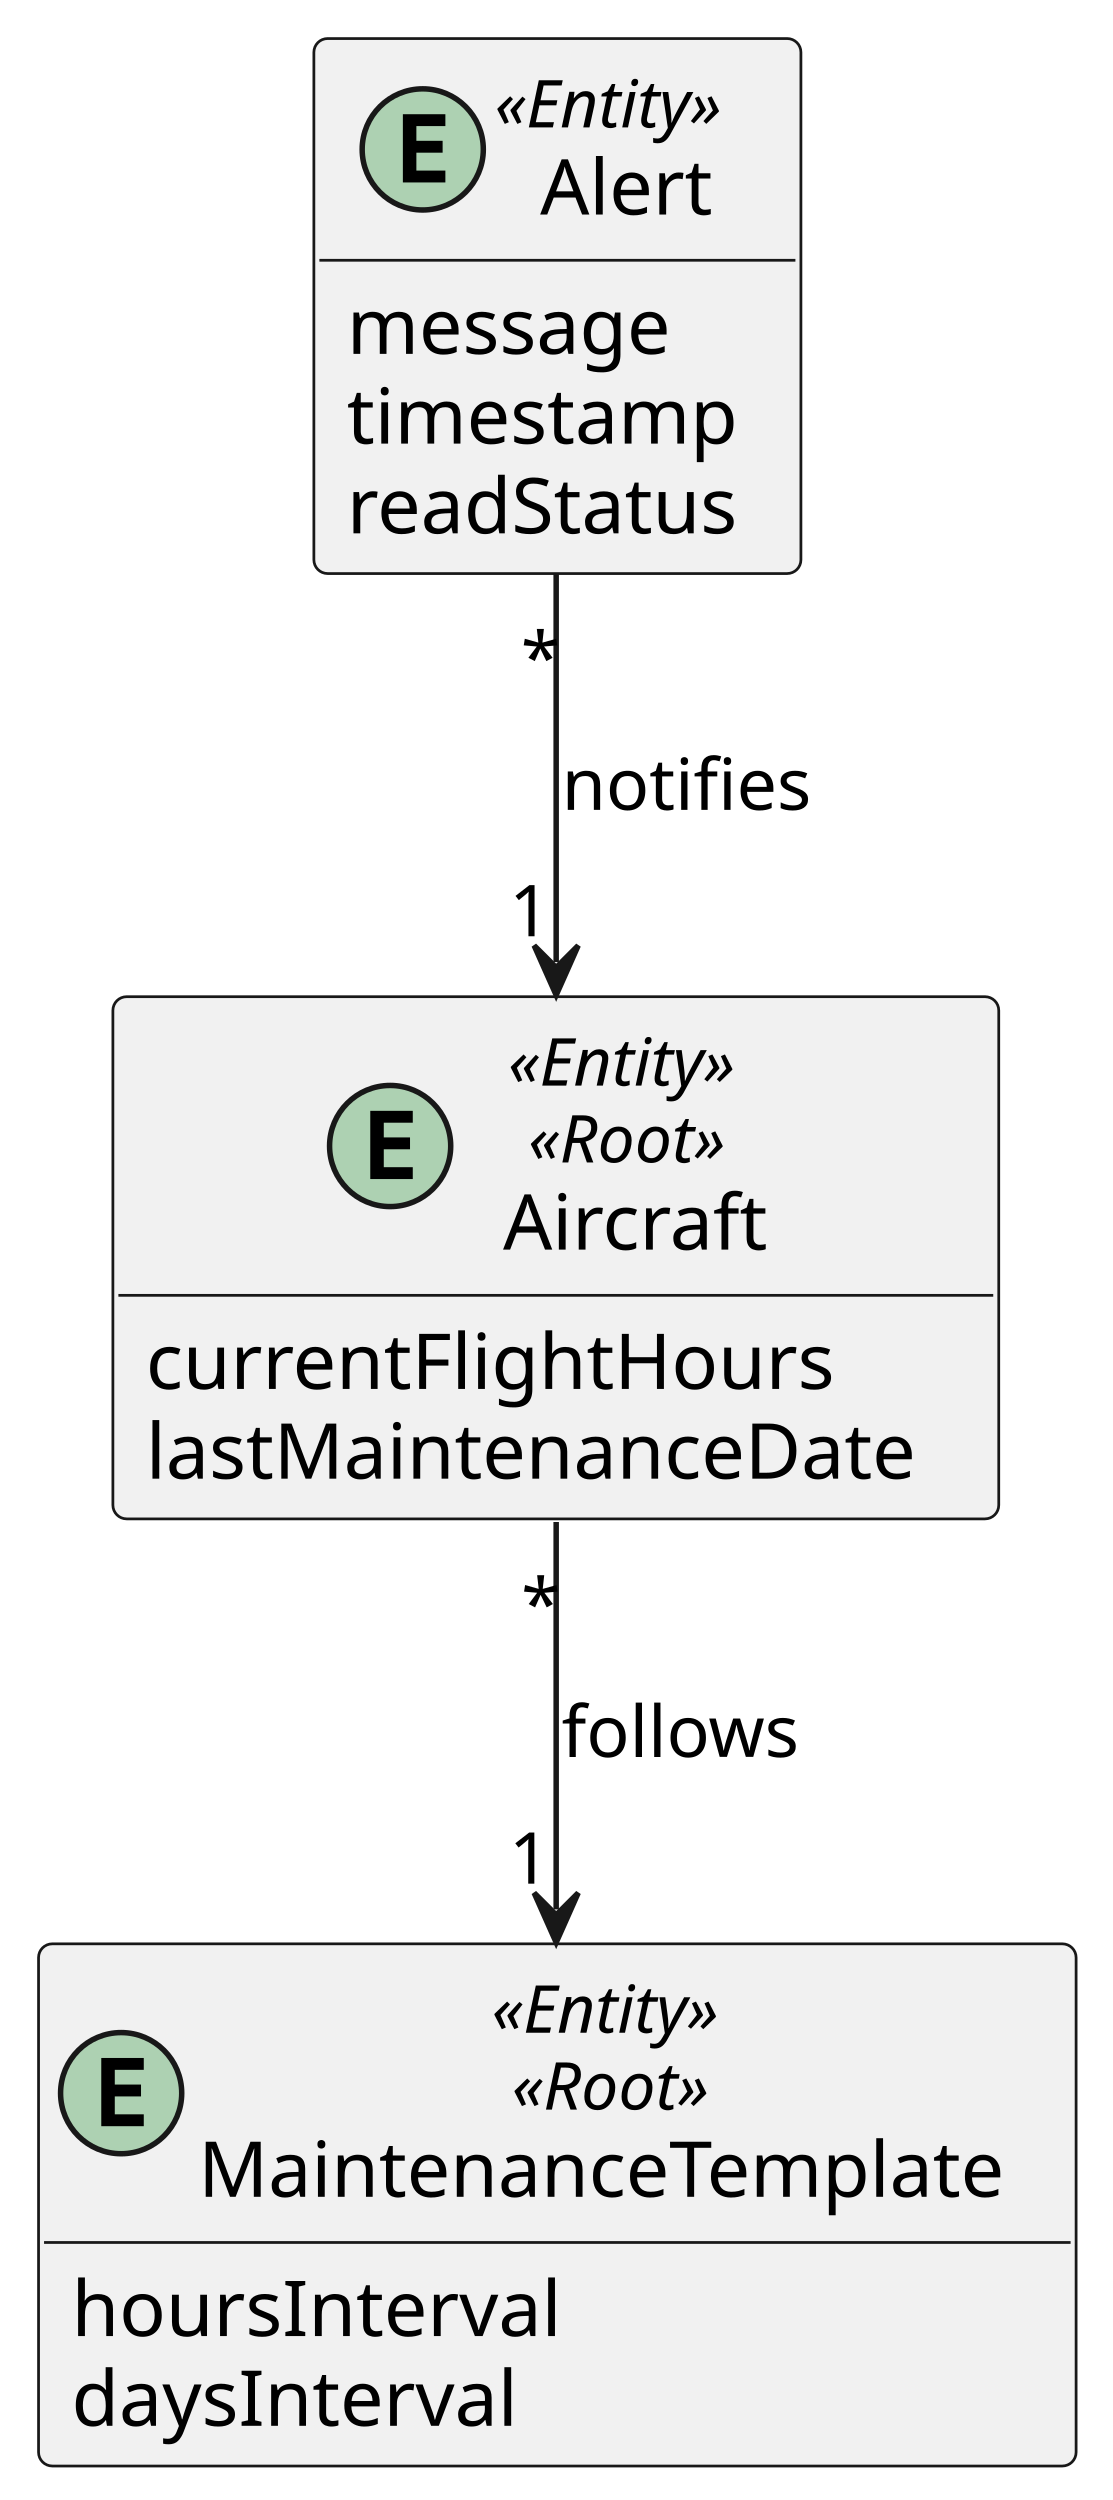
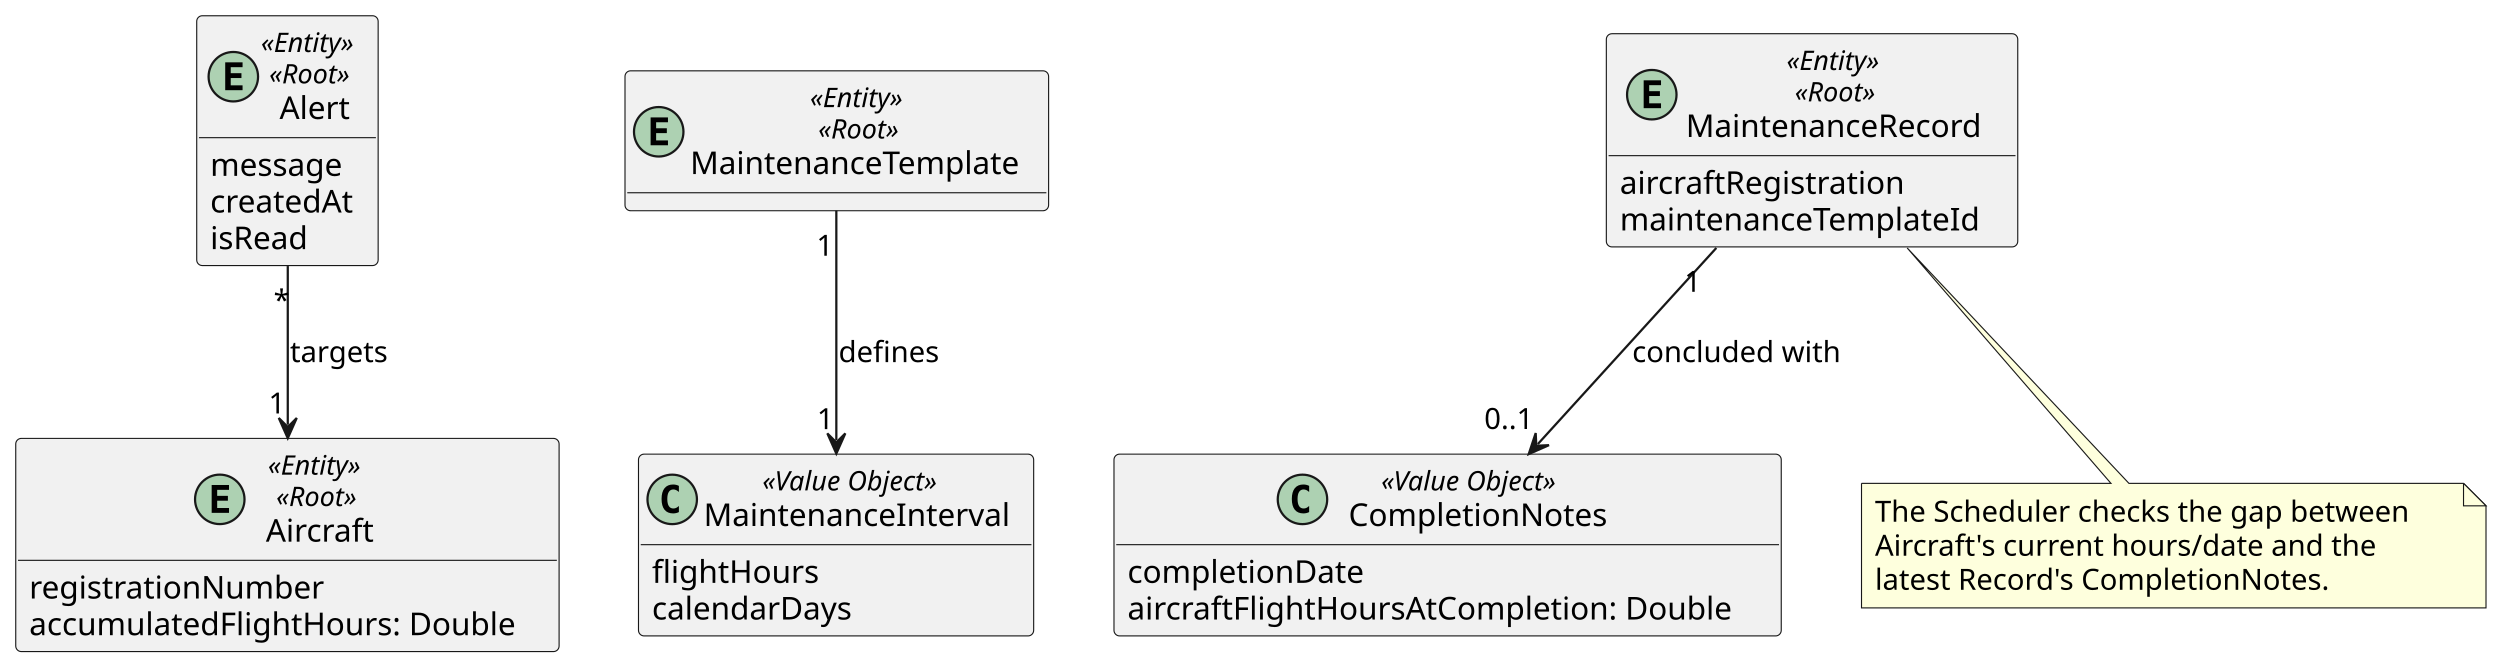
- <svg xmlns="http://www.w3.org/2000/svg" contentStyleType="text/css" data-diagram-type="CLASS" height="454px" preserveAspectRatio="none" style="width:202px;height:454px;background:#FFFFFF;" version="1.1" viewBox="0 0 202 454" width="202px" zoomAndPan="magnify">
+ <svg xmlns="http://www.w3.org/2000/svg" contentStyleType="text/css" data-diagram-type="CLASS" height="296px" preserveAspectRatio="none" style="width:1112px;height:296px;background:#FFFFFF;" version="1.1" viewBox="0 0 1112 296" width="1112px" zoomAndPan="magnify">
  <defs />
  <g>
    <g class="entity" data-qualified-name="Aircraft" data-source-line="3" id="ent0002">
-       <rect fill="#F1F1F1" height="94.828" rx="2.5" ry="2.5" style="stroke:#181818;stroke-width:0.5;" width="160.873" x="20.5" y="181" />
-       <ellipse cx="70.85" cy="208.117" fill="#ADD1B2" rx="11" ry="11" style="stroke:#181818;stroke-width:1;" />
-       <path d="M74.96,214.117 L67.241,214.117 L67.241,201.727 L74.96,201.727 L74.96,203.883 L69.694,203.883 L69.694,206.555 L74.46,206.555 L74.46,208.711 L69.694,208.711 L69.694,211.961 L74.96,211.961 L74.96,214.117 Z " fill="#000000" />
-       <text fill="#000000" font-family="sans-serif" font-size="12" font-style="italic" lengthAdjust="spacing" textLength="49.846" x="92.264" y="197.139">«Entity»</text>
-       <text fill="#000000" font-family="sans-serif" font-size="12" font-style="italic" lengthAdjust="spacing" textLength="42.539" x="95.917" y="211.107">«Root»</text>
-       <text fill="#000000" font-family="sans-serif" font-size="14" lengthAdjust="spacing" textLength="51.673" x="91.35" y="226.933">Aircraft</text>
-       <line style="stroke:#181818;stroke-width:0.5;" x1="21.5" x2="180.373" y1="235.234" y2="235.234" />
-       <text fill="#000000" font-family="sans-serif" font-size="14" lengthAdjust="spacing" textLength="131.154" x="26.5" y="252.23">currentFlightHours</text>
-       <text fill="#000000" font-family="sans-serif" font-size="14" lengthAdjust="spacing" textLength="148.873" x="26.5" y="268.526">lastMaintenanceDate</text>
+       <rect fill="#F1F1F1" height="94.828" rx="2.5" ry="2.5" style="stroke:#181818;stroke-width:0.5;" width="241.688" x="7" y="195" />
+       <ellipse cx="97.757" cy="222.117" fill="#ADD1B2" rx="11" ry="11" style="stroke:#181818;stroke-width:1;" />
+       <path d="M101.867,228.117 L94.148,228.117 L94.148,215.727 L101.867,215.727 L101.867,217.883 L96.601,217.883 L96.601,220.555 L101.367,220.555 L101.367,222.711 L96.601,222.711 L96.601,225.961 L101.867,225.961 L101.867,228.117 Z " fill="#000000" />
+       <text fill="#000000" font-family="sans-serif" font-size="12" font-style="italic" lengthAdjust="spacing" textLength="49.846" x="119.171" y="211.139">«Entity»</text>
+       <text fill="#000000" font-family="sans-serif" font-size="12" font-style="italic" lengthAdjust="spacing" textLength="42.539" x="122.824" y="225.107">«Root»</text>
+       <text fill="#000000" font-family="sans-serif" font-size="14" lengthAdjust="spacing" textLength="51.673" x="118.257" y="240.933">Aircraft</text>
+       <line style="stroke:#181818;stroke-width:0.5;" x1="8" x2="247.688" y1="249.234" y2="249.234" />
+       <text fill="#000000" font-family="sans-serif" font-size="14" lengthAdjust="spacing" textLength="137.32" x="13" y="266.229">registrationNumber</text>
+       <text fill="#000000" font-family="sans-serif" font-size="14" lengthAdjust="spacing" textLength="229.688" x="13" y="282.526">accumulatedFlightHours: Double</text>
    </g>
    <g class="entity" data-qualified-name="MaintenanceTemplate" data-source-line="8" id="ent0003">
-       <rect fill="#F1F1F1" height="94.828" rx="2.5" ry="2.5" style="stroke:#181818;stroke-width:0.5;" width="188.42" x="7" y="353" />
-       <ellipse cx="22" cy="380.117" fill="#ADD1B2" rx="11" ry="11" style="stroke:#181818;stroke-width:1;" />
-       <path d="M26.109,386.117 L18.391,386.117 L18.391,373.727 L26.109,373.727 L26.109,375.883 L20.844,375.883 L20.844,378.555 L25.609,378.555 L25.609,380.711 L20.844,380.711 L20.844,383.961 L26.109,383.961 L26.109,386.117 Z " fill="#000000" />
-       <text fill="#000000" font-family="sans-serif" font-size="12" font-style="italic" lengthAdjust="spacing" textLength="49.846" x="89.287" y="369.139">«Entity»</text>
-       <text fill="#000000" font-family="sans-serif" font-size="12" font-style="italic" lengthAdjust="spacing" textLength="42.539" x="92.94" y="383.107">«Root»</text>
-       <text fill="#000000" font-family="sans-serif" font-size="14" lengthAdjust="spacing" textLength="156.42" x="36" y="398.933">MaintenanceTemplate</text>
-       <line style="stroke:#181818;stroke-width:0.5;" x1="8" x2="194.42" y1="407.234" y2="407.234" />
-       <text fill="#000000" font-family="sans-serif" font-size="14" lengthAdjust="spacing" textLength="92.976" x="13" y="424.229">hoursInterval</text>
-       <text fill="#000000" font-family="sans-serif" font-size="14" lengthAdjust="spacing" textLength="86.659" x="13" y="440.526">daysInterval</text>
+       <rect fill="#F1F1F1" height="62.234" rx="2.5" ry="2.5" style="stroke:#181818;stroke-width:0.5;" width="188.42" x="278" y="31.5" />
+       <ellipse cx="293" cy="58.617" fill="#ADD1B2" rx="11" ry="11" style="stroke:#181818;stroke-width:1;" />
+       <path d="M297.109,64.617 L289.391,64.617 L289.391,52.227 L297.109,52.227 L297.109,54.383 L291.844,54.383 L291.844,57.055 L296.609,57.055 L296.609,59.211 L291.844,59.211 L291.844,62.461 L297.109,62.461 L297.109,64.617 Z " fill="#000000" />
+       <text fill="#000000" font-family="sans-serif" font-size="12" font-style="italic" lengthAdjust="spacing" textLength="49.846" x="360.287" y="47.639">«Entity»</text>
+       <text fill="#000000" font-family="sans-serif" font-size="12" font-style="italic" lengthAdjust="spacing" textLength="42.539" x="363.94" y="61.607">«Root»</text>
+       <text fill="#000000" font-family="sans-serif" font-size="14" lengthAdjust="spacing" textLength="156.42" x="307" y="77.433">MaintenanceTemplate</text>
+       <line style="stroke:#181818;stroke-width:0.5;" x1="279" x2="465.42" y1="85.734" y2="85.734" />
    </g>
-     <g class="entity" data-qualified-name="Alert" data-source-line="13" id="ent0004">
-       <rect fill="#F1F1F1" height="97.156" rx="2.5" ry="2.5" style="stroke:#181818;stroke-width:0.5;" width="88.446" x="57" y="7" />
-       <ellipse cx="76.77" cy="27.133" fill="#ADD1B2" rx="11" ry="11" style="stroke:#181818;stroke-width:1;" />
-       <path d="M80.88,33.133 L73.161,33.133 L73.161,20.742 L80.88,20.742 L80.88,22.898 L75.614,22.898 L75.614,25.57 L80.38,25.57 L80.38,27.727 L75.614,27.727 L75.614,30.977 L80.88,30.977 L80.88,33.133 Z " fill="#000000" />
-       <text fill="#000000" font-family="sans-serif" font-size="12" font-style="italic" lengthAdjust="spacing" textLength="49.846" x="89.83" y="23.139">«Entity»</text>
-       <text fill="#000000" font-family="sans-serif" font-size="14" lengthAdjust="spacing" textLength="33.325" x="98.091" y="38.964">Alert</text>
-       <line style="stroke:#181818;stroke-width:0.5;" x1="58" x2="144.446" y1="47.266" y2="47.266" />
-       <text fill="#000000" font-family="sans-serif" font-size="14" lengthAdjust="spacing" textLength="62.918" x="63" y="64.261">message</text>
-       <text fill="#000000" font-family="sans-serif" font-size="14" lengthAdjust="spacing" textLength="75.517" x="63" y="80.558">timestamp</text>
-       <text fill="#000000" font-family="sans-serif" font-size="14" lengthAdjust="spacing" textLength="76.446" x="63" y="96.855">readStatus</text>
+     <g class="entity" data-qualified-name="MaintenanceInterval" data-source-line="9" id="ent0004">
+       <rect fill="#F1F1F1" height="80.859" rx="2.5" ry="2.5" style="stroke:#181818;stroke-width:0.5;" width="175.773" x="284" y="202" />
+       <ellipse cx="299" cy="222.133" fill="#ADD1B2" rx="11" ry="11" style="stroke:#181818;stroke-width:1;" />
+       <path d="M301.969,227.773 Q301.391,228.07 300.75,228.211 Q300.109,228.367 299.406,228.367 Q296.906,228.367 295.578,226.727 Q294.266,225.07 294.266,221.945 Q294.266,218.82 295.578,217.164 Q296.906,215.508 299.406,215.508 Q300.109,215.508 300.75,215.664 Q301.406,215.82 301.969,216.117 L301.969,218.836 Q301.344,218.258 300.75,217.992 Q300.156,217.711 299.531,217.711 Q298.188,217.711 297.5,218.789 Q296.812,219.852 296.812,221.945 Q296.812,224.039 297.5,225.117 Q298.188,226.18 299.531,226.18 Q300.156,226.18 300.75,225.914 Q301.344,225.633 301.969,225.055 L301.969,227.773 Z " fill="#000000" />
+       <text fill="#000000" font-family="sans-serif" font-size="12" font-style="italic" lengthAdjust="spacing" textLength="91.594" x="339.09" y="218.139">«Value Object»</text>
+       <text fill="#000000" font-family="sans-serif" font-size="14" lengthAdjust="spacing" textLength="143.773" x="313" y="233.964">MaintenanceInterval</text>
+       <line style="stroke:#181818;stroke-width:0.5;" x1="285" x2="458.773" y1="242.266" y2="242.266" />
+       <text fill="#000000" font-family="sans-serif" font-size="14" lengthAdjust="spacing" textLength="76.973" x="290" y="259.261">flightHours</text>
+       <text fill="#000000" font-family="sans-serif" font-size="14" lengthAdjust="spacing" textLength="95.812" x="290" y="275.558">calendarDays</text>
    </g>
-     <g class="link" data-entity-1="ent0002" data-entity-2="ent0003" data-link-type="dependency" data-source-line="19" id="lnk5">
-       <path codeLine="19" d="M101,276.4 C101,300.19 101,322.99 101,346.75" fill="none" id="Aircraft-to-MaintenanceTemplate" style="stroke:#181818;stroke-width:1;" />
-       <polygon fill="#181818" points="101,352.75,105,343.75,101,347.75,97,343.75,101,352.75" style="stroke:#181818;stroke-width:1;" />
-       <text fill="#000000" font-family="sans-serif" font-size="13" lengthAdjust="spacing" textLength="45.113" x="102" y="319.067">follows</text>
-       <text fill="#000000" font-family="sans-serif" font-size="13" lengthAdjust="spacing" textLength="6.5" x="94.639" y="295.932">*</text>
-       <text fill="#000000" font-family="sans-serif" font-size="13" lengthAdjust="spacing" textLength="8.271" x="92.427" y="342.069">1</text>
+     <g class="entity" data-qualified-name="MaintenanceRecord" data-source-line="14" id="ent0005">
+       <rect fill="#F1F1F1" height="94.828" rx="2.5" ry="2.5" style="stroke:#181818;stroke-width:0.5;" width="182.994" x="714.5" y="15" />
+       <ellipse cx="734.715" cy="42.117" fill="#ADD1B2" rx="11" ry="11" style="stroke:#181818;stroke-width:1;" />
+       <path d="M738.824,48.117 L731.106,48.117 L731.106,35.727 L738.824,35.727 L738.824,37.883 L733.559,37.883 L733.559,40.555 L738.324,40.555 L738.324,42.711 L733.559,42.711 L733.559,45.961 L738.824,45.961 L738.824,48.117 Z " fill="#000000" />
+       <text fill="#000000" font-family="sans-serif" font-size="12" font-style="italic" lengthAdjust="spacing" textLength="49.846" x="794.654" y="31.139">«Entity»</text>
+       <text fill="#000000" font-family="sans-serif" font-size="12" font-style="italic" lengthAdjust="spacing" textLength="42.539" x="798.307" y="45.107">«Root»</text>
+       <text fill="#000000" font-family="sans-serif" font-size="14" lengthAdjust="spacing" textLength="139.405" x="749.874" y="60.933">MaintenanceRecord</text>
+       <line style="stroke:#181818;stroke-width:0.5;" x1="715.5" x2="896.494" y1="69.234" y2="69.234" />
+       <text fill="#000000" font-family="sans-serif" font-size="14" lengthAdjust="spacing" textLength="135.727" x="720.5" y="86.23">aircraftRegistration</text>
+       <text fill="#000000" font-family="sans-serif" font-size="14" lengthAdjust="spacing" textLength="170.994" x="720.5" y="102.526">maintenanceTemplateId</text>
    </g>
-     <g class="link" data-entity-1="ent0004" data-entity-2="ent0002" data-link-type="dependency" data-source-line="20" id="lnk6">
-       <path codeLine="20" d="M101,104.13 C101,128.05 101,150.92 101,174.71" fill="none" id="Alert-to-Aircraft" style="stroke:#181818;stroke-width:1;" />
-       <polygon fill="#181818" points="101,180.71,105,171.71,101,175.71,97,171.71,101,180.71" style="stroke:#181818;stroke-width:1;" />
-       <text fill="#000000" font-family="sans-serif" font-size="13" lengthAdjust="spacing" textLength="47.861" x="102" y="147.067">notifies</text>
-       <text fill="#000000" font-family="sans-serif" font-size="13" lengthAdjust="spacing" textLength="6.5" x="94.582" y="124.088">*</text>
-       <text fill="#000000" font-family="sans-serif" font-size="13" lengthAdjust="spacing" textLength="8.271" x="92.466" y="170.023">1</text>
+     <g class="entity" data-qualified-name="CompletionNotes" data-source-line="19" id="ent0006">
+       <rect fill="#F1F1F1" height="80.859" rx="2.5" ry="2.5" style="stroke:#181818;stroke-width:0.5;" width="296.799" x="495.5" y="202" />
+       <ellipse cx="579.339" cy="222.133" fill="#ADD1B2" rx="11" ry="11" style="stroke:#181818;stroke-width:1;" />
+       <path d="M582.308,227.773 Q581.73,228.07 581.089,228.211 Q580.449,228.367 579.746,228.367 Q577.246,228.367 575.918,226.727 Q574.605,225.07 574.605,221.945 Q574.605,218.82 575.918,217.164 Q577.246,215.508 579.746,215.508 Q580.449,215.508 581.089,215.664 Q581.746,215.82 582.308,216.117 L582.308,218.836 Q581.683,218.258 581.089,217.992 Q580.496,217.711 579.871,217.711 Q578.527,217.711 577.839,218.789 Q577.152,219.852 577.152,221.945 Q577.152,224.039 577.839,225.117 Q578.527,226.18 579.871,226.18 Q580.496,226.18 581.089,225.914 Q581.683,225.633 582.308,225.055 L582.308,227.773 Z " fill="#000000" />
+       <text fill="#000000" font-family="sans-serif" font-size="12" font-style="italic" lengthAdjust="spacing" textLength="91.594" x="614.352" y="218.139">«Value Object»</text>
+       <text fill="#000000" font-family="sans-serif" font-size="14" lengthAdjust="spacing" textLength="120.62" x="599.839" y="233.964">CompletionNotes</text>
+       <line style="stroke:#181818;stroke-width:0.5;" x1="496.5" x2="791.299" y1="242.266" y2="242.266" />
+       <text fill="#000000" font-family="sans-serif" font-size="14" lengthAdjust="spacing" textLength="111.569" x="501.5" y="259.261">completionDate</text>
+       <text fill="#000000" font-family="sans-serif" font-size="14" lengthAdjust="spacing" textLength="284.799" x="501.5" y="275.558">aircraftFlightHoursAtCompletion: Double</text>
+     </g>
+     <g class="entity" data-qualified-name="Alert" data-source-line="24" id="ent0007">
+       <rect fill="#F1F1F1" height="111.125" rx="2.5" ry="2.5" style="stroke:#181818;stroke-width:0.5;" width="80.701" x="87.5" y="7" />
+       <ellipse cx="103.785" cy="34.117" fill="#ADD1B2" rx="11" ry="11" style="stroke:#181818;stroke-width:1;" />
+       <path d="M107.894,40.117 L100.176,40.117 L100.176,27.727 L107.894,27.727 L107.894,29.883 L102.629,29.883 L102.629,32.555 L107.394,32.555 L107.394,34.711 L102.629,34.711 L102.629,37.961 L107.894,37.961 L107.894,40.117 Z " fill="#000000" />
+       <text fill="#000000" font-family="sans-serif" font-size="12" font-style="italic" lengthAdjust="spacing" textLength="49.846" x="116.07" y="23.139">«Entity»</text>
+       <text fill="#000000" font-family="sans-serif" font-size="12" font-style="italic" lengthAdjust="spacing" textLength="42.539" x="119.724" y="37.107">«Root»</text>
+       <text fill="#000000" font-family="sans-serif" font-size="14" lengthAdjust="spacing" textLength="33.325" x="124.331" y="52.933">Alert</text>
+       <line style="stroke:#181818;stroke-width:0.5;" x1="88.5" x2="167.201" y1="61.234" y2="61.234" />
+       <text fill="#000000" font-family="sans-serif" font-size="14" lengthAdjust="spacing" textLength="62.918" x="93.5" y="78.23">message</text>
+       <text fill="#000000" font-family="sans-serif" font-size="14" lengthAdjust="spacing" textLength="68.701" x="93.5" y="94.526">createdAt</text>
+       <text fill="#000000" font-family="sans-serif" font-size="14" lengthAdjust="spacing" textLength="46.99" x="93.5" y="110.823">isRead</text>
+     </g>
+     <g class="entity" data-qualified-name="GMN11" data-source-line="35" id="ent0012">
+       <path d="M828,215 L828,270.398 A0,0 0 0 0 828,270.398 L1105.775,270.398 A0,0 0 0 0 1105.775,270.398 L1105.775,225 L1095.775,215 L946.95,215 L848.3,110.27 L938.95,215 L828,215 A0,0 0 0 0 828,215" fill="#FEFFDD" style="stroke:#181818;stroke-width:0.5;" />
+       <path d="M1095.775,215 L1095.775,225 L1105.775,225 L1095.775,215" fill="#FEFFDD" style="stroke:#181818;stroke-width:0.5;" />
+       <text fill="#000000" font-family="sans-serif" font-size="13" lengthAdjust="spacing" textLength="256.775" x="834" y="232.067">The Scheduler checks the gap between</text>
+       <text fill="#000000" font-family="sans-serif" font-size="13" lengthAdjust="spacing" textLength="238.304" x="834" y="247.2">Aircraft's current hours/date and the</text>
+       <text fill="#000000" font-family="sans-serif" font-size="13" lengthAdjust="spacing" textLength="217.02" x="834" y="262.332">latest Record's CompletionNotes.</text>
+     </g>
+     <g class="link" data-entity-1="ent0003" data-entity-2="ent0004" data-link-type="dependency" data-source-line="30" id="lnk8">
+       <path codeLine="30" d="M372,93.7 C372,123.45 372,163.08 372,195.77" fill="none" id="MaintenanceTemplate-to-MaintenanceInterval" style="stroke:#181818;stroke-width:1;" />
+       <polygon fill="#181818" points="372,201.77,376,192.77,372,196.77,368,192.77,372,201.77" style="stroke:#181818;stroke-width:1;" />
+       <text fill="#000000" font-family="sans-serif" font-size="13" lengthAdjust="spacing" textLength="47.449" x="373" y="161.067">defines</text>
+       <text fill="#000000" font-family="sans-serif" font-size="13" lengthAdjust="spacing" textLength="8.271" x="363.16" y="113.738">1</text>
+       <text fill="#000000" font-family="sans-serif" font-size="13" lengthAdjust="spacing" textLength="8.271" x="363.379" y="190.871">1</text>
+     </g>
+     <g class="link" data-entity-1="ent0005" data-entity-2="ent0006" data-link-type="dependency" data-source-line="31" id="lnk9">
+       <path codeLine="31" d="M763.44,110.27 C737.47,138.8 708.678,170.432 684.018,197.532" fill="none" id="MaintenanceRecord-to-CompletionNotes" style="stroke:#181818;stroke-width:1;" />
+       <polygon fill="#181818" points="679.98,201.97,688.996,198.006,683.345,198.272,683.079,192.621,679.98,201.97" style="stroke:#181818;stroke-width:1;" />
+       <text fill="#000000" font-family="sans-serif" font-size="13" lengthAdjust="spacing" textLength="98.554" x="726" y="161.067">concluded with</text>
+       <text fill="#000000" font-family="sans-serif" font-size="13" lengthAdjust="spacing" textLength="8.271" x="749.202" y="129.784">1</text>
+       <text fill="#000000" font-family="sans-serif" font-size="13" lengthAdjust="spacing" textLength="24.807" x="660.188" y="190.805">0..1</text>
+     </g>
+     <g class="link" data-entity-1="ent0007" data-entity-2="ent0002" data-link-type="dependency" data-source-line="32" id="lnk10">
+       <path codeLine="32" d="M128,118.36 C128,142.87 128,165.46 128,188.92" fill="none" id="Alert-to-Aircraft" style="stroke:#181818;stroke-width:1;" />
+       <polygon fill="#181818" points="128,194.92,132,185.92,128,189.92,124,185.92,128,194.92" style="stroke:#181818;stroke-width:1;" />
+       <text fill="#000000" font-family="sans-serif" font-size="13" lengthAdjust="spacing" textLength="46.528" x="129" y="161.067">targets</text>
+       <text fill="#000000" font-family="sans-serif" font-size="13" lengthAdjust="spacing" textLength="6.5" x="121.683" y="138.149">*</text>
+       <text fill="#000000" font-family="sans-serif" font-size="13" lengthAdjust="spacing" textLength="8.271" x="119.455" y="183.919">1</text>
    </g>
  </g>
</svg>
